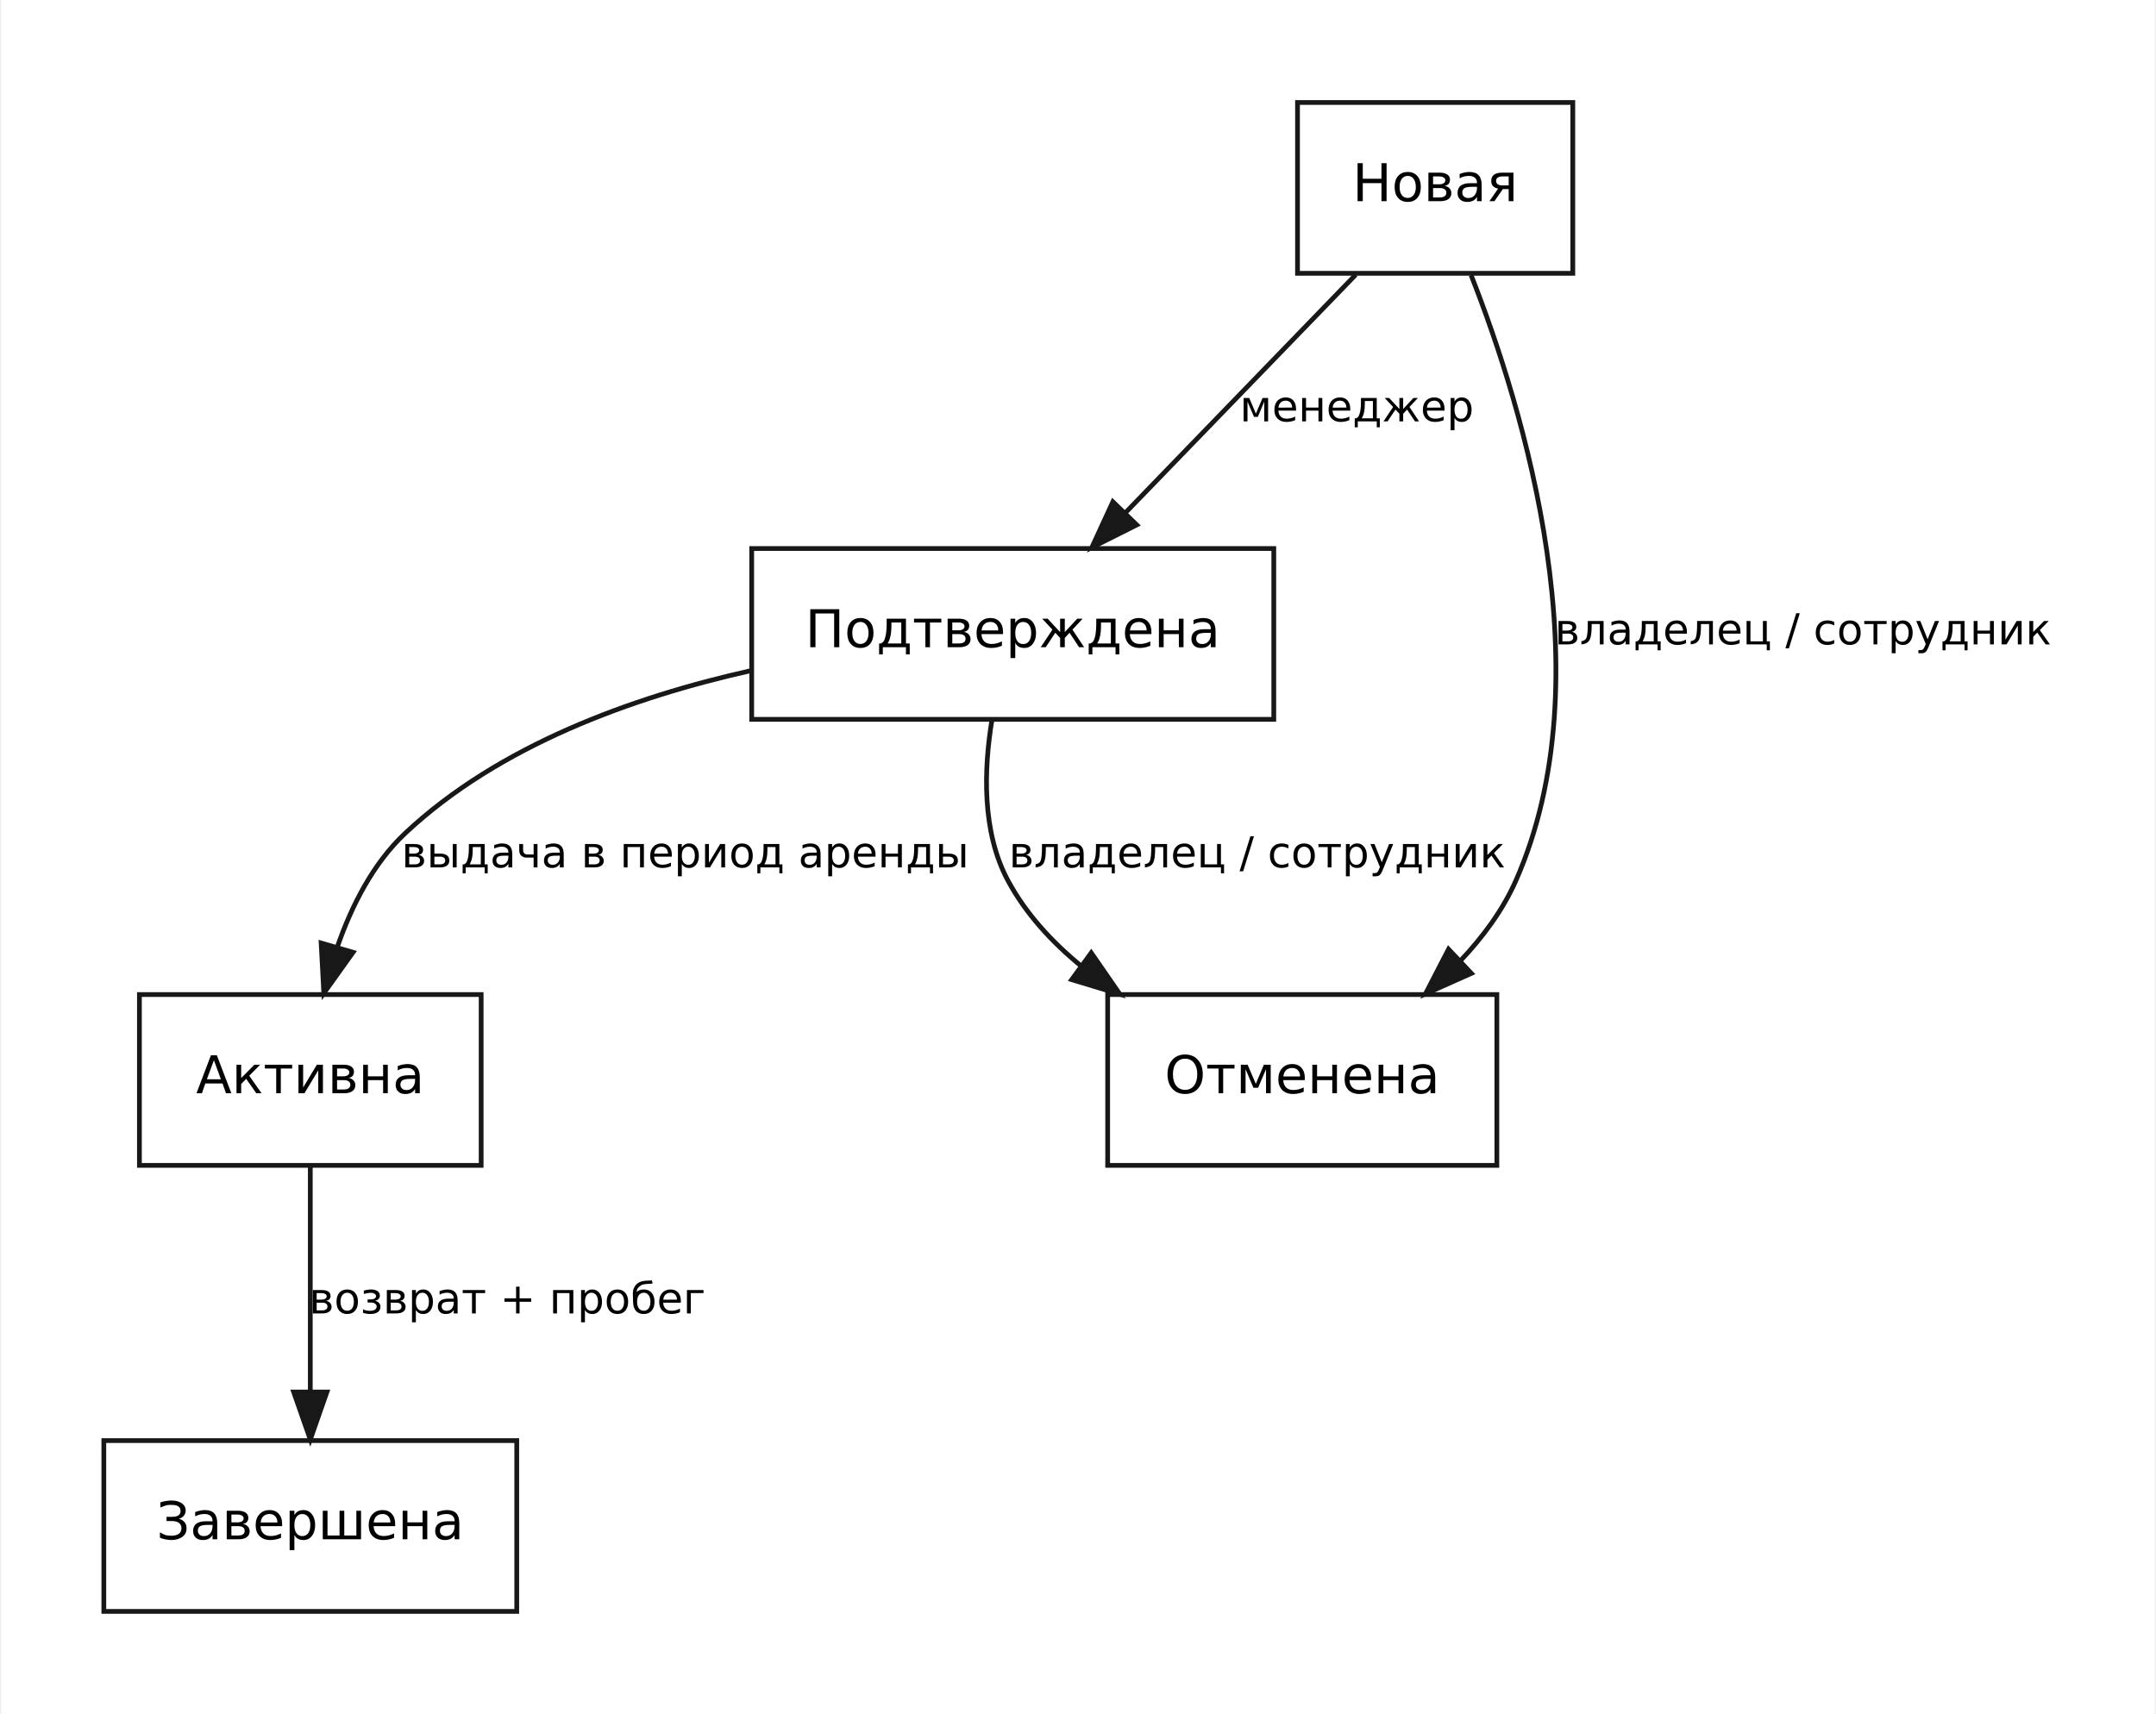
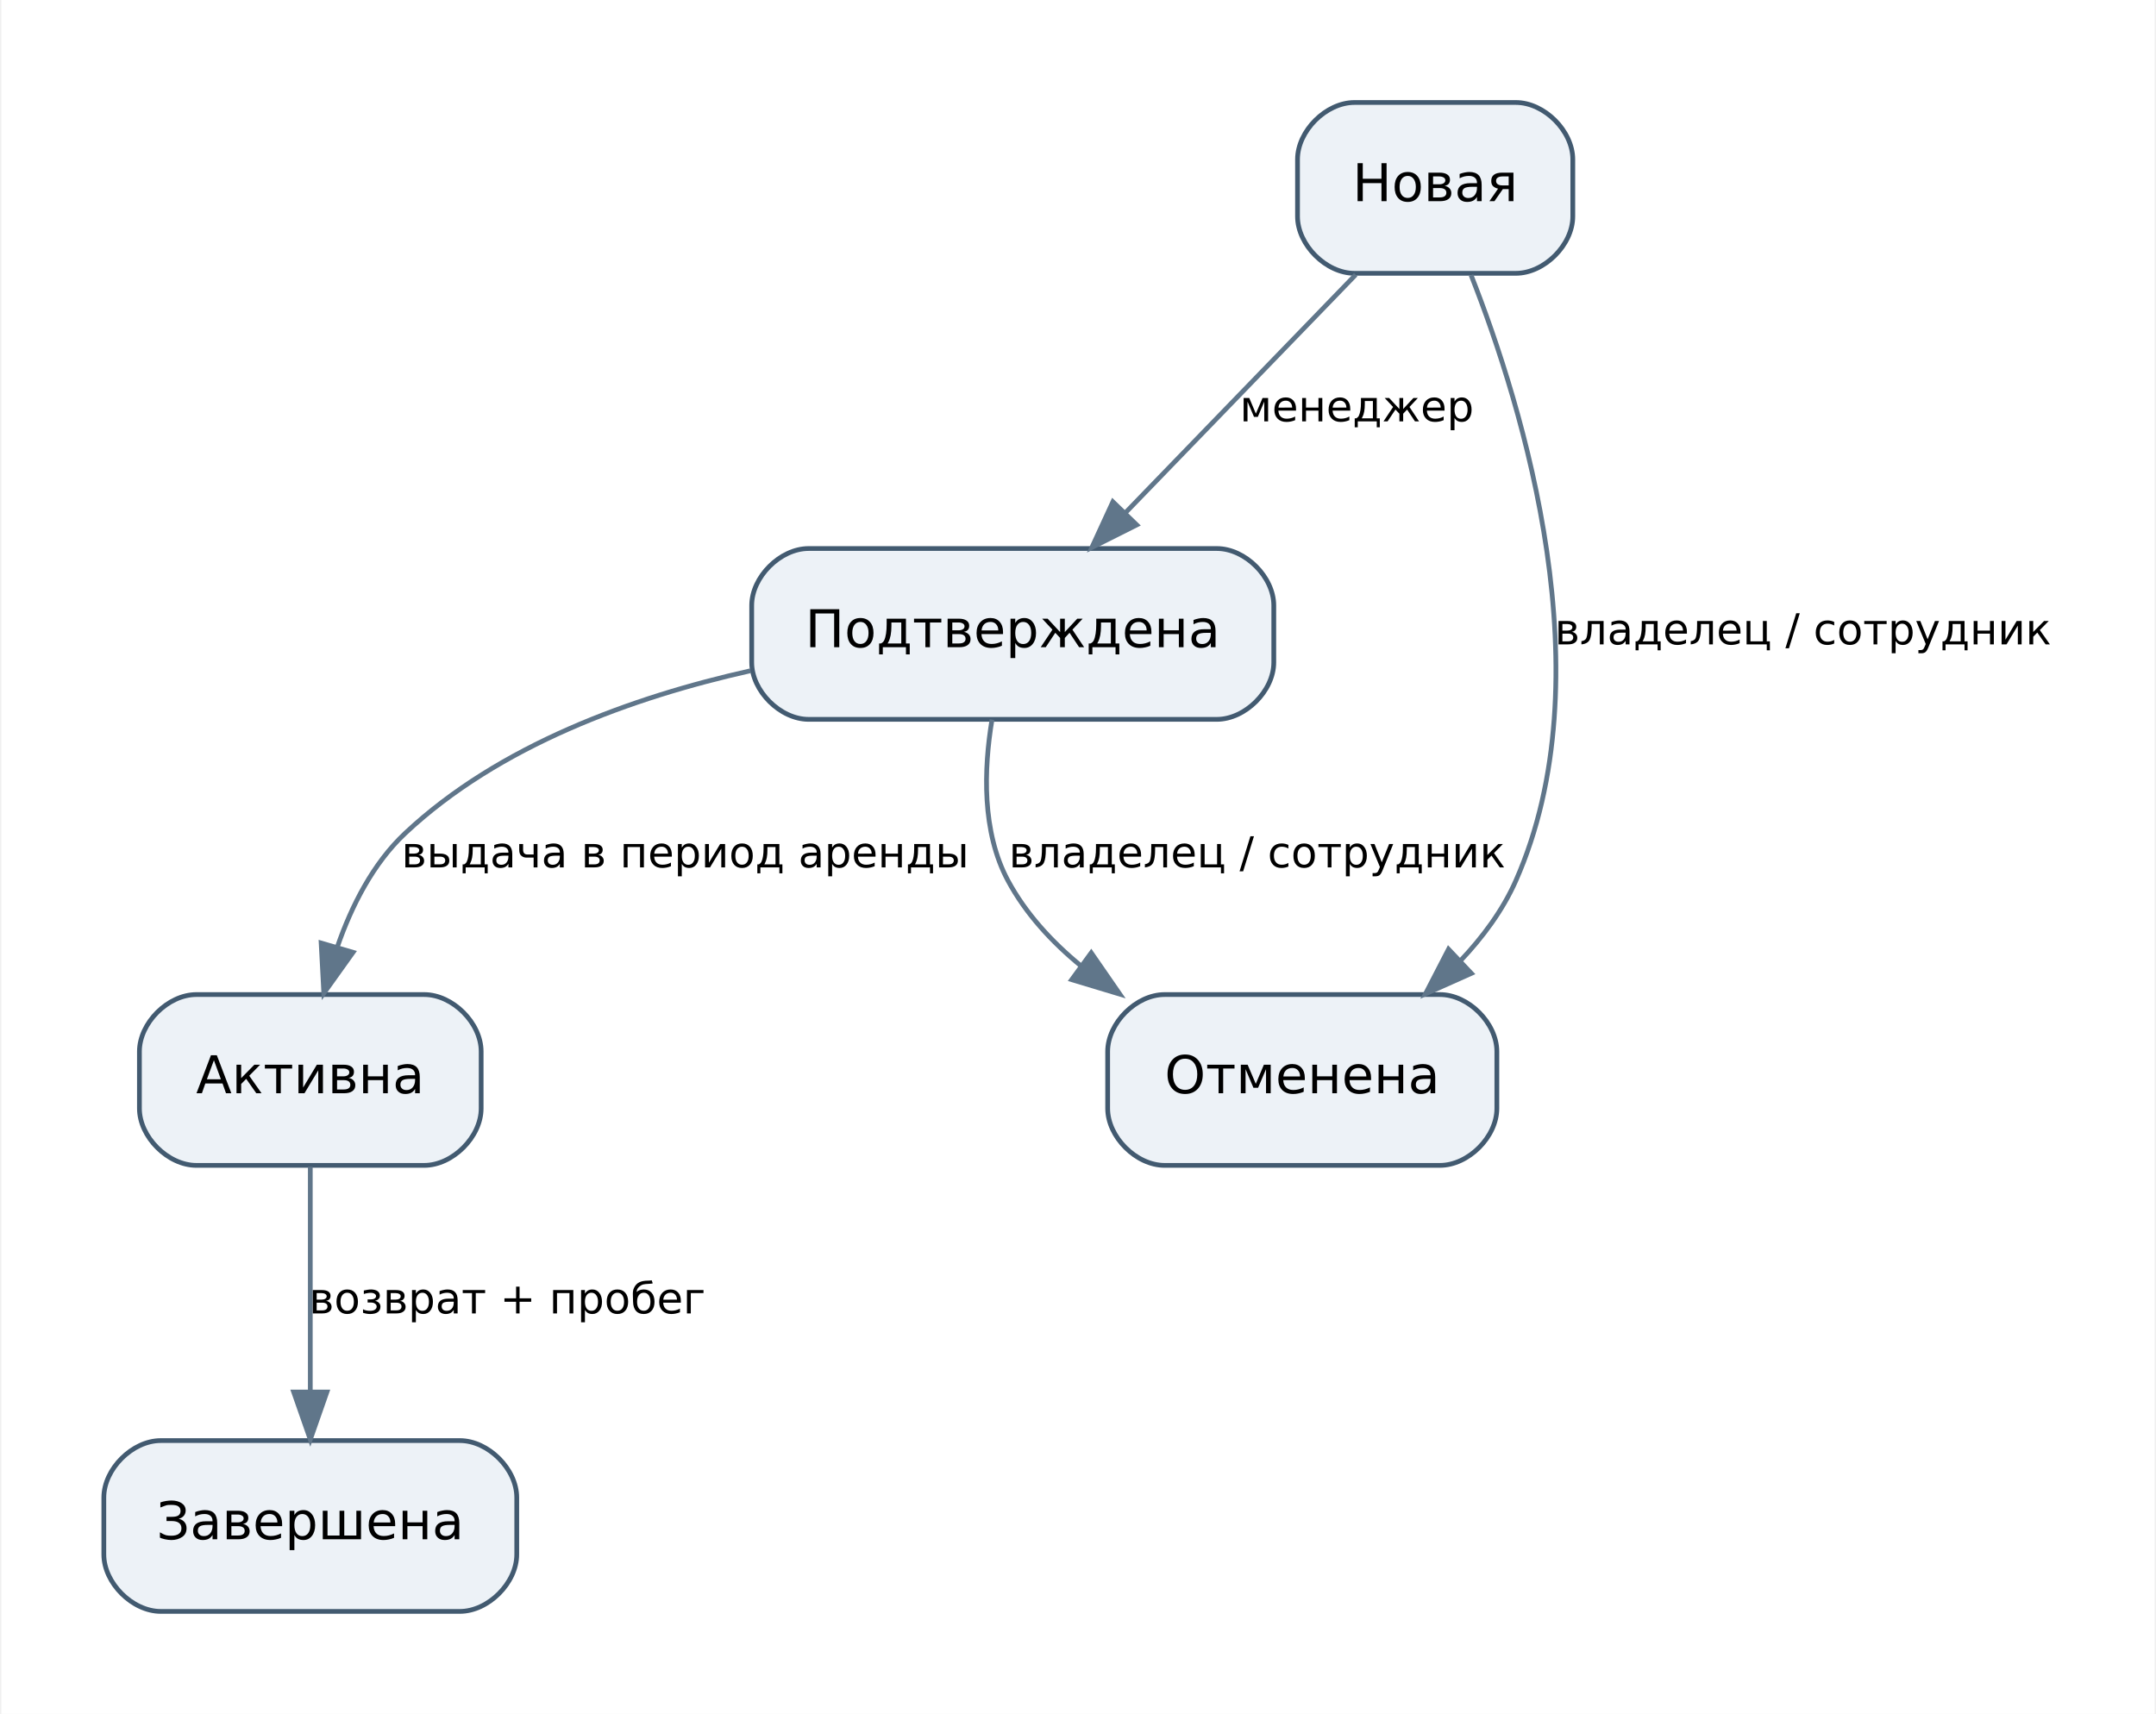
<svg xmlns="http://www.w3.org/2000/svg" width="454pt" height="361pt" viewBox="0.00 0.00 453.70 361.20">
  <g id="graph0" class="graph" transform="scale(1 1) rotate(0) translate(21.6 339.6)">
    <polygon fill="white" stroke="transparent" points="-21.6,21.6 -21.6,-339.6 432.1,-339.6 432.1,21.6 -21.6,21.6" />
    <g id="node1" class="node">
-       <polygon fill="white" stroke="#181818" points="309.5,-318 251.5,-318 251.5,-282 309.5,-282 309.5,-318" />
+       <path fill="#edf2f7" stroke="#425a70" d="M297.5,-318C297.5,-318 263.5,-318 263.5,-318 257.5,-318 251.5,-312 251.5,-306 251.5,-306 251.5,-294 251.5,-294 251.5,-288 257.5,-282 263.5,-282 263.5,-282 297.5,-282 297.5,-282 303.5,-282 309.5,-288 309.5,-294 309.5,-294 309.5,-306 309.5,-306 309.5,-312 303.5,-318 297.5,-318" />
      <text text-anchor="middle" x="280.5" y="-297.2" font-family="DejaVu Sans" font-size="11.00">Новая</text>
    </g>
    <g id="node2" class="node">
-       <polygon fill="white" stroke="#181818" points="246.5,-224 136.5,-224 136.5,-188 246.5,-188 246.5,-224" />
+       <path fill="#edf2f7" stroke="#425a70" d="M234.5,-224C234.5,-224 148.5,-224 148.5,-224 142.5,-224 136.5,-218 136.5,-212 136.5,-212 136.5,-200 136.5,-200 136.5,-194 142.5,-188 148.5,-188 148.5,-188 234.5,-188 234.5,-188 240.5,-188 246.5,-194 246.5,-200 246.5,-200 246.5,-212 246.5,-212 246.5,-218 240.5,-224 234.5,-224" />
      <text text-anchor="middle" x="191.5" y="-203.2" font-family="DejaVu Sans" font-size="11.00">Подтверждена</text>
    </g>
    <g id="edge1" class="edge">
-       <path fill="none" stroke="#181818" d="M263.76,-281.7C250.09,-267.56 230.59,-247.41 215.29,-231.59" />
-       <polygon fill="#181818" stroke="#181818" points="217.63,-228.98 208.17,-224.23 212.6,-233.85 217.63,-228.98" />
+       <path fill="none" stroke="#60768a" d="M263.76,-281.7C250.09,-267.56 230.59,-247.41 215.29,-231.59" />
+       <polygon fill="#60768a" stroke="#60768a" points="217.63,-228.98 208.17,-224.23 212.6,-233.85 217.63,-228.98" />
      <text text-anchor="middle" x="264" y="-250.8" font-family="DejaVu Sans" font-size="9.00">менеджер</text>
    </g>
    <g id="node5" class="node">
-       <polygon fill="white" stroke="#181818" points="293.5,-130 211.5,-130 211.5,-94 293.5,-94 293.5,-130" />
+       <path fill="#edf2f7" stroke="#425a70" d="M281.5,-130C281.5,-130 223.5,-130 223.5,-130 217.5,-130 211.5,-124 211.5,-118 211.5,-118 211.5,-106 211.5,-106 211.5,-100 217.5,-94 223.5,-94 223.5,-94 281.5,-94 281.5,-94 287.5,-94 293.5,-100 293.5,-106 293.5,-106 293.5,-118 293.5,-118 293.5,-124 287.5,-130 281.5,-130" />
      <text text-anchor="middle" x="252.5" y="-109.2" font-family="DejaVu Sans" font-size="11.00">Отменена</text>
    </g>
    <g id="edge4" class="edge">
-       <path fill="none" stroke="#181818" d="M288.07,-281.62C299.13,-253.52 316.45,-196.89 297.5,-154 294.75,-147.76 290.52,-142.07 285.75,-137.04" />
-       <polygon fill="#181818" stroke="#181818" points="288.13,-134.47 278.46,-130.15 283.32,-139.56 288.13,-134.47" />
+       <path fill="none" stroke="#60768a" d="M288.07,-281.62C299.13,-253.52 316.45,-196.89 297.5,-154 294.75,-147.76 290.52,-142.07 285.75,-137.04" />
+       <polygon fill="#60768a" stroke="#60768a" points="288.13,-134.47 278.46,-130.15 283.32,-139.56 288.13,-134.47" />
      <text text-anchor="middle" x="358" y="-203.8" font-family="DejaVu Sans" font-size="9.00">владелец / сотрудник</text>
    </g>
    <g id="node3" class="node">
-       <polygon fill="white" stroke="#181818" points="79.5,-130 7.5,-130 7.5,-94 79.5,-94 79.5,-130" />
+       <path fill="#edf2f7" stroke="#425a70" d="M67.5,-130C67.5,-130 19.5,-130 19.5,-130 13.5,-130 7.5,-124 7.5,-118 7.5,-118 7.5,-106 7.5,-106 7.5,-100 13.5,-94 19.5,-94 19.5,-94 67.5,-94 67.5,-94 73.5,-94 79.5,-100 79.5,-106 79.5,-106 79.5,-118 79.5,-118 79.5,-124 73.5,-130 67.5,-130" />
      <text text-anchor="middle" x="43.5" y="-109.2" font-family="DejaVu Sans" font-size="11.00">Активна</text>
    </g>
    <g id="edge2" class="edge">
-       <path fill="none" stroke="#181818" d="M136.24,-198.24C111.37,-192.67 83.24,-182.52 63.5,-164 56.72,-157.64 52.2,-148.7 49.21,-140.08" />
-       <polygon fill="#181818" stroke="#181818" points="52.51,-138.9 46.35,-130.28 45.79,-140.86 52.51,-138.9" />
+       <path fill="none" stroke="#60768a" d="M136.24,-198.24C111.37,-192.67 83.24,-182.52 63.5,-164 56.72,-157.64 52.2,-148.7 49.21,-140.08" />
+       <polygon fill="#60768a" stroke="#60768a" points="52.51,-138.9 46.35,-130.28 45.79,-140.86 52.51,-138.9" />
      <text text-anchor="middle" x="122.5" y="-156.8" font-family="DejaVu Sans" font-size="9.00">выдача в период аренды</text>
    </g>
    <g id="edge5" class="edge">
-       <path fill="none" stroke="#181818" d="M187.13,-187.94C185.4,-177.53 184.96,-164.3 190.5,-154 194.24,-147.05 199.73,-141.08 205.92,-136.01" />
-       <polygon fill="#181818" stroke="#181818" points="208.04,-138.8 214.07,-130.08 203.92,-133.14 208.04,-138.8" />
+       <path fill="none" stroke="#60768a" d="M187.13,-187.94C185.4,-177.53 184.96,-164.3 190.5,-154 194.24,-147.05 199.73,-141.08 205.92,-136.01" />
+       <polygon fill="#60768a" stroke="#60768a" points="208.04,-138.8 214.07,-130.08 203.92,-133.14 208.04,-138.8" />
      <text text-anchor="middle" x="243" y="-156.8" font-family="DejaVu Sans" font-size="9.00">владелец / сотрудник</text>
    </g>
    <g id="node4" class="node">
-       <polygon fill="white" stroke="#181818" points="87,-36 0,-36 0,0 87,0 87,-36" />
+       <path fill="#edf2f7" stroke="#425a70" d="M75,-36C75,-36 12,-36 12,-36 6,-36 0,-30 0,-24 0,-24 0,-12 0,-12 0,-6 6,0 12,0 12,0 75,0 75,0 81,0 87,-6 87,-12 87,-12 87,-24 87,-24 87,-30 81,-36 75,-36" />
      <text text-anchor="middle" x="43.5" y="-15.2" font-family="DejaVu Sans" font-size="11.00">Завершена</text>
    </g>
    <g id="edge3" class="edge">
-       <path fill="none" stroke="#181818" d="M43.5,-93.7C43.5,-80.46 43.5,-61.95 43.5,-46.66" />
-       <polygon fill="#181818" stroke="#181818" points="47,-46.23 43.5,-36.23 40,-46.23 47,-46.23" />
+       <path fill="none" stroke="#60768a" d="M43.5,-93.7C43.5,-80.46 43.5,-61.95 43.5,-46.66" />
+       <polygon fill="#60768a" stroke="#60768a" points="47,-46.23 43.5,-36.23 40,-46.23 47,-46.23" />
      <text text-anchor="middle" x="85" y="-62.8" font-family="DejaVu Sans" font-size="9.00">возврат + пробег</text>
    </g>
  </g>
</svg>
